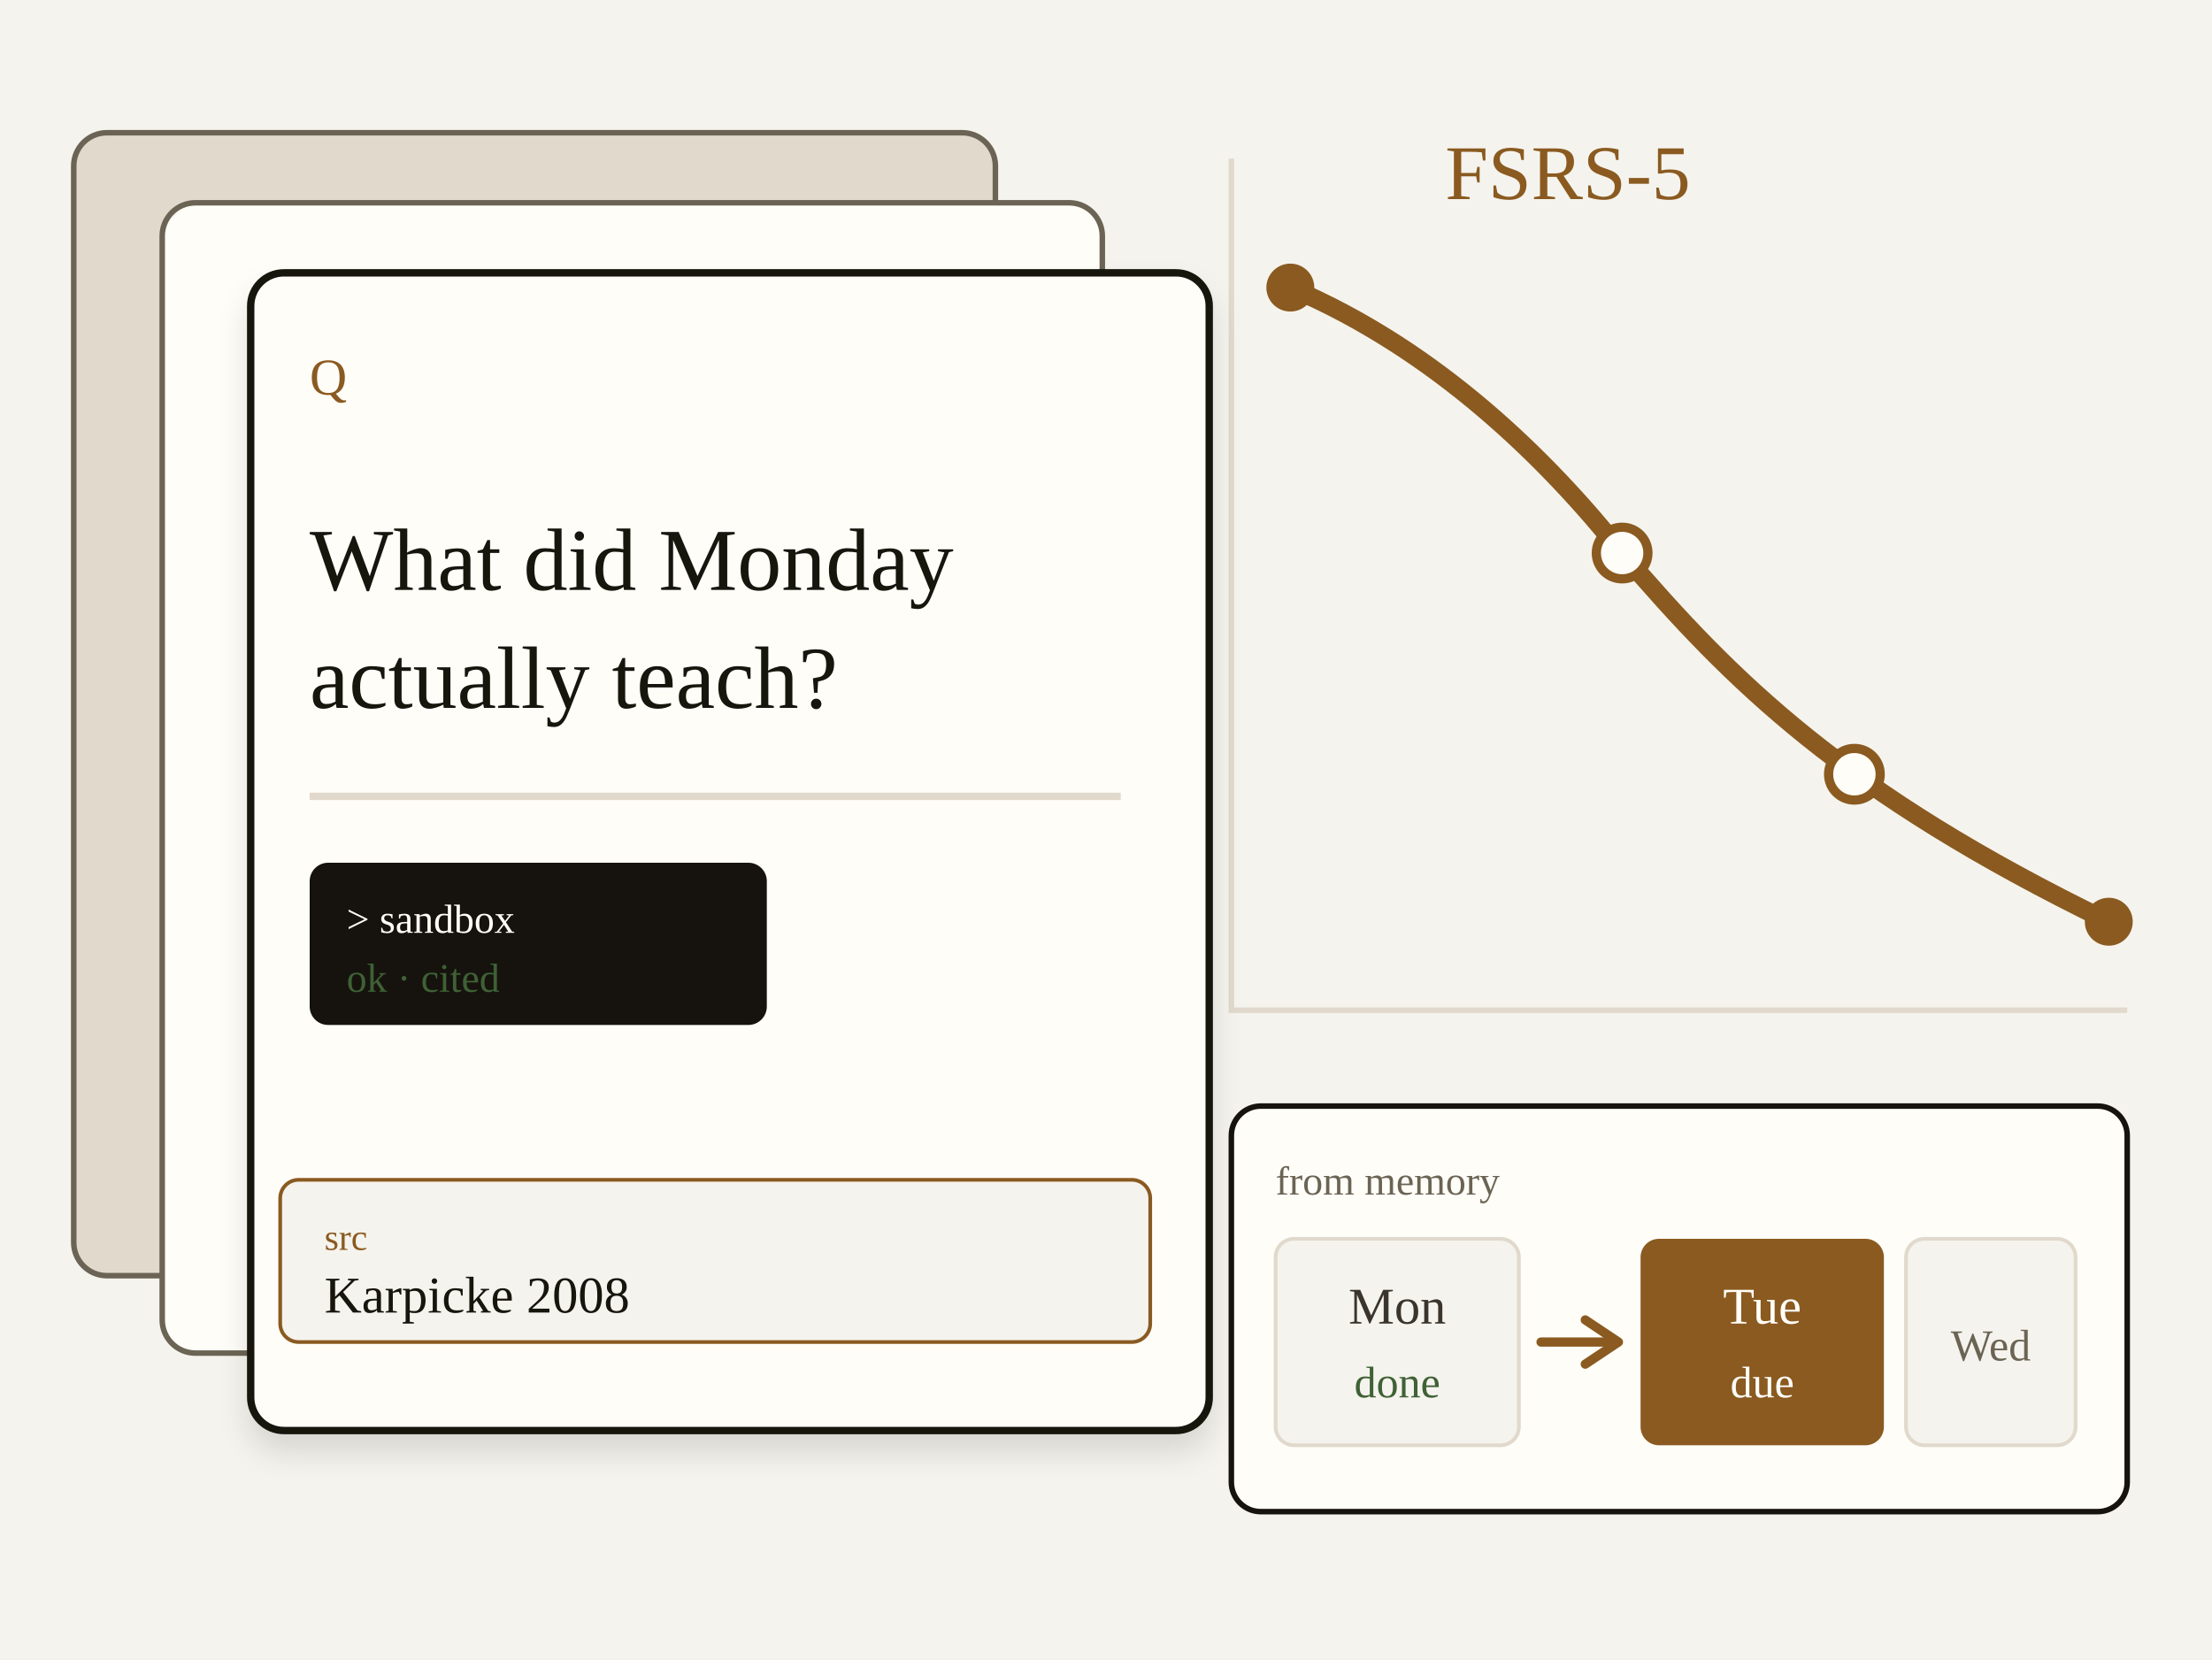
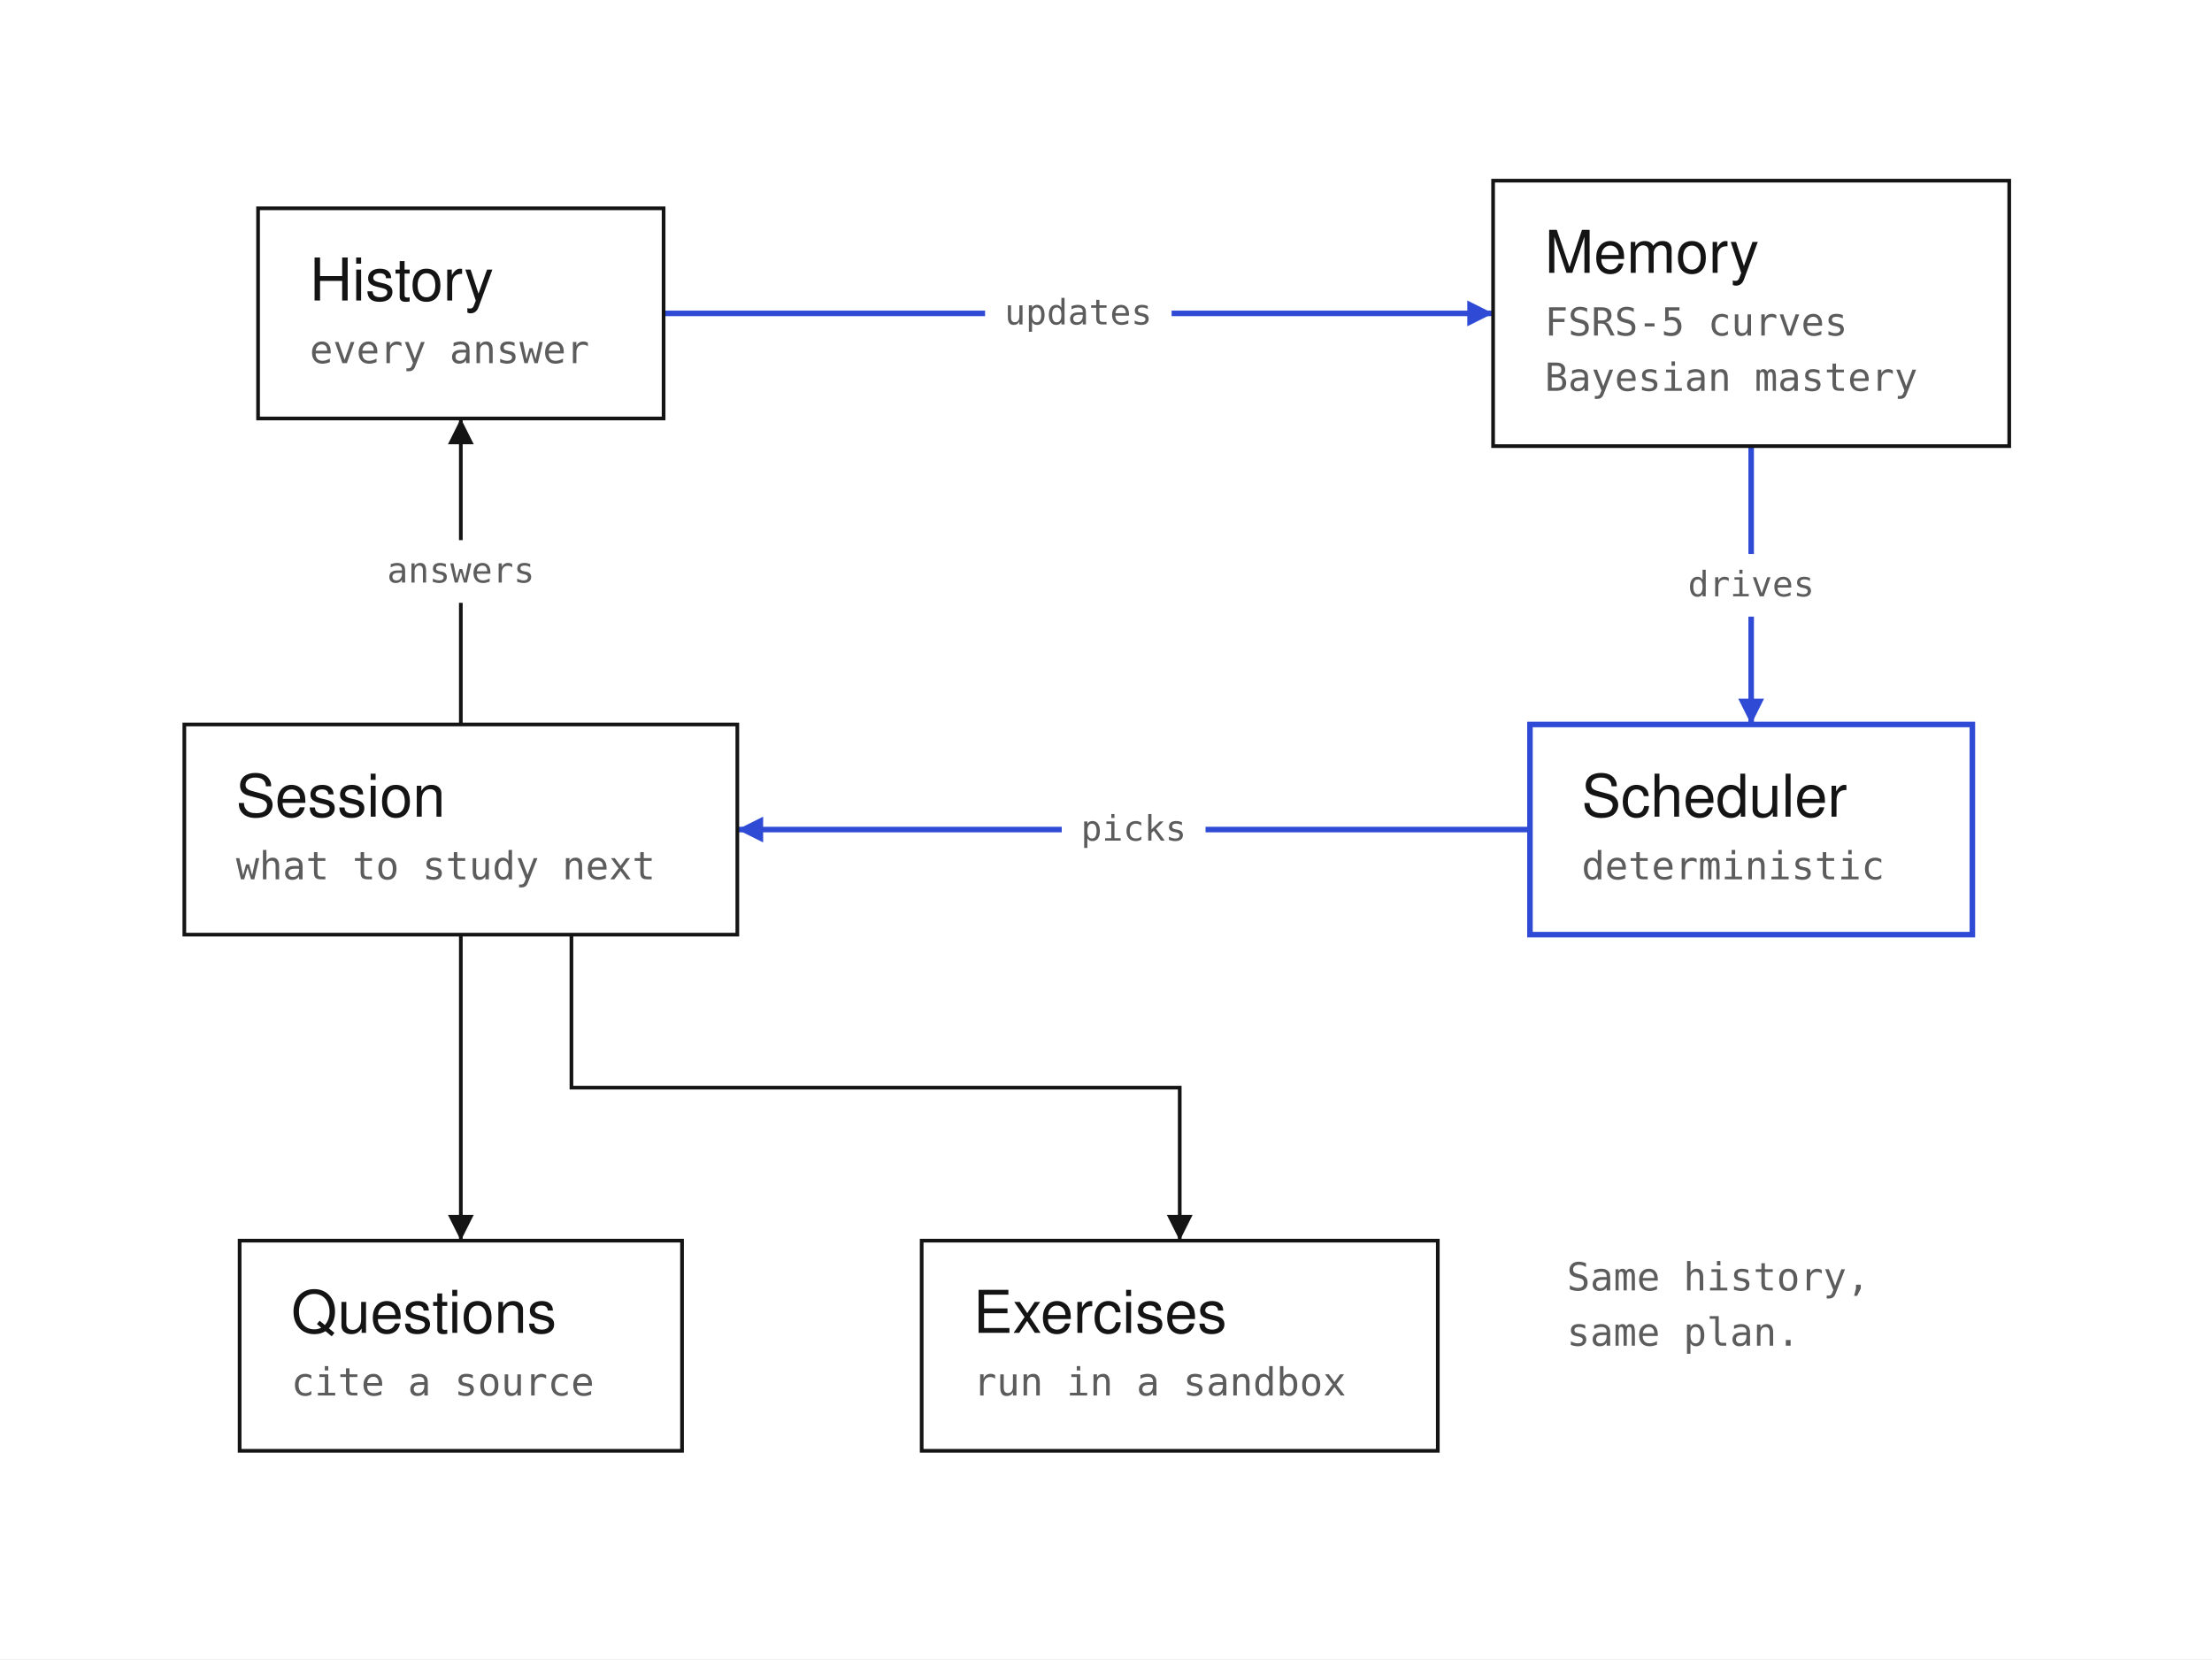
- <svg xmlns="http://www.w3.org/2000/svg" viewBox="0 0 1200 900" role="img" aria-labelledby="ta-title ta-desc">
-   <defs>
-     <filter id="ta-shadow" x="-8%" y="-6%" width="120%" height="120%">
-       <feDropShadow dx="0" dy="10" stdDeviation="8" flood-color="#16130e" flood-opacity="0.12" />
-     </filter>
-   </defs>
-   <rect width="1200" height="900" fill="#f5f3ed" />
-   <g id="ta-curve" fill="none">
-     <path d="M 668 86 V 548 H 1154" stroke="#e0d9cc" stroke-width="3" />
-     <path d="M 700 156              C 780 190, 840 250, 880 300              C 940 370, 1000 430, 1144 500" stroke="#8a5a20" stroke-width="10" stroke-linecap="round" />
-   </g>
-   <circle cx="700" cy="156" r="13" fill="#8a5a20" />
-   <circle cx="880" cy="300" r="14" fill="#fffdf8" stroke="#8a5a20" stroke-width="5" />
-   <circle cx="1006" cy="420" r="14" fill="#fffdf8" stroke="#8a5a20" stroke-width="5" />
-   <circle cx="1144" cy="500" r="13" fill="#8a5a20" />
-   <text x="784" y="108" fill="#8a5a20" font-family="Georgia, 'Times New Roman', serif" font-size="42">FSRS-5</text>
-   <g id="ta-cards">
-     <rect x="40" y="72" width="500" height="620" rx="18" fill="#e0d9cc" stroke="#6b6455" stroke-width="3" />
-     <rect x="88" y="110" width="510" height="624" rx="18" fill="#fffdf8" stroke="#6b6455" stroke-width="3" />
-     <g filter="url(#ta-shadow)">
-       <rect x="136" y="148" width="520" height="628" rx="18" fill="#fffdf8" stroke="#16130e" stroke-width="4" />
-       <text x="168" y="214" fill="#8a5a20" font-family="Georgia, 'Times New Roman', serif" font-size="28">Q</text>
-       <text x="168" y="320" fill="#16130e" font-family="Georgia, 'Times New Roman', serif" font-size="48">What did Monday</text>
-       <text x="168" y="384" fill="#16130e" font-family="Georgia, 'Times New Roman', serif" font-size="48">actually teach?</text>
-       <rect x="168" y="430" width="440" height="4" fill="#e0d9cc" />
-       <rect x="152" y="640" width="472" height="88" rx="10" fill="#f5f3ed" stroke="#8a5a20" stroke-width="2" />
-       <text x="176" y="678" fill="#8a5a20" font-family="Georgia, 'Times New Roman', serif" font-size="20">src</text>
-       <text x="176" y="712" fill="#16130e" font-family="Georgia, 'Times New Roman', serif" font-size="28">Karpicke 2008</text>
-     </g>
-   </g>
-   <g id="ta-sandbox">
-     <rect x="168" y="468" width="248" height="88" rx="10" fill="#16130e" />
-     <text x="188" y="506" fill="#fffdf8" font-family="Georgia, 'Times New Roman', serif" font-size="22">&gt; sandbox</text>
-     <text x="188" y="538" fill="#3f6135" font-family="Georgia, 'Times New Roman', serif" font-size="22">ok · cited</text>
-   </g>
-   <g id="ta-calendar">
-     <rect x="668" y="600" width="486" height="220" rx="16" fill="#fffdf8" stroke="#16130e" stroke-width="3" />
-     <text x="692" y="648" fill="#6b6455" font-family="Georgia, 'Times New Roman', serif" font-size="22">from memory</text>
-     <rect x="692" y="672" width="132" height="112" rx="10" fill="#f5f3ed" stroke="#e0d9cc" stroke-width="2" />
-     <text x="758" y="718" text-anchor="middle" fill="#3a352c" font-family="Georgia, 'Times New Roman', serif" font-size="28">Mon</text>
-     <text x="758" y="758" text-anchor="middle" fill="#3f6135" font-family="Georgia, 'Times New Roman', serif" font-size="24">done</text>
-     <path d="M 836 728 H 872" stroke="#8a5a20" stroke-width="5" stroke-linecap="round" />
-     <path d="M 860 716 L 878 728 L 860 740" fill="none" stroke="#8a5a20" stroke-width="5" stroke-linecap="round" stroke-linejoin="round" />
-     <rect x="890" y="672" width="132" height="112" rx="10" fill="#8a5a20" />
-     <text x="956" y="718" text-anchor="middle" fill="#fffdf8" font-family="Georgia, 'Times New Roman', serif" font-size="28">Tue</text>
-     <text x="956" y="758" text-anchor="middle" fill="#fffdf8" font-family="Georgia, 'Times New Roman', serif" font-size="24">due</text>
-     <rect x="1034" y="672" width="92" height="112" rx="10" fill="#f5f3ed" stroke="#e0d9cc" stroke-width="2" />
-     <text x="1080" y="738" text-anchor="middle" fill="#6b6455" font-family="Georgia, 'Times New Roman', serif" font-size="24">Wed</text>
-   </g>
+ <svg xmlns="http://www.w3.org/2000/svg" viewBox="0 0 1200 900" role="img" aria-labelledby="teach-anything-title teach-anything-desc">
+   <rect width="1200" height="900" fill="#ffffff" />
+   <path d="M 360 170 L 810 170" fill="none" stroke="#2f4bd6" stroke-width="3" />
+   <path d="M 810 170 L 796 177 L 796 163 Z" fill="#2f4bd6" />
+   <rect x="534.4" y="153" width="101.2" height="34" fill="#ffffff" />
+   <text x="585" y="176" text-anchor="middle" fill="#5c5c5c" font-family="ui-monospace, Menlo, Consolas, monospace" font-size="19">updates</text>
+   <path d="M 950 242 L 950 393" fill="none" stroke="#2f4bd6" stroke-width="3" />
+   <path d="M 950 393 L 943 379 L 957 379 Z" fill="#2f4bd6" />
+   <rect x="905.2" y="300.5" width="89.6" height="34" fill="#ffffff" />
+   <text x="950" y="323.5" text-anchor="middle" fill="#5c5c5c" font-family="ui-monospace, Menlo, Consolas, monospace" font-size="19">drives</text>
+   <path d="M 830 450 L 400 450" fill="none" stroke="#2f4bd6" stroke-width="3" />
+   <path d="M 400 450 L 414 443 L 414 457 Z" fill="#2f4bd6" />
+   <rect x="576" y="433" width="78" height="34" fill="#ffffff" />
+   <text x="615" y="456" text-anchor="middle" fill="#5c5c5c" font-family="ui-monospace, Menlo, Consolas, monospace" font-size="19">picks</text>
+   <path d="M 250 393 L 250 227" fill="none" stroke="#141414" stroke-width="2" />
+   <path d="M 250 227 L 257 241 L 243 241 Z" fill="#141414" />
+   <rect x="199.4" y="293" width="101.2" height="34" fill="#ffffff" />
+   <text x="250" y="316" text-anchor="middle" fill="#5c5c5c" font-family="ui-monospace, Menlo, Consolas, monospace" font-size="19">answers</text>
+   <path d="M 250 507 L 250 673" fill="none" stroke="#141414" stroke-width="2" />
+   <path d="M 250 673 L 243 659 L 257 659 Z" fill="#141414" />
+   <path d="M 310 507 L 310 590 L 640 590 L 640 673" fill="none" stroke="#141414" stroke-width="2" />
+   <path d="M 640 673 L 633 659 L 647 659 Z" fill="#141414" />
+   <rect x="140" y="113" width="220" height="114" fill="#ffffff" stroke="#141414" stroke-width="2" />
+   <text x="168" y="163" fill="#141414" font-family="'Helvetica Neue', Helvetica, Arial, sans-serif" font-size="32" font-weight="500">History</text>
+   <text x="168" y="197" fill="#5c5c5c" font-family="ui-monospace, Menlo, Consolas, monospace" font-size="21">every answer</text>
+   <rect x="810" y="98" width="280" height="144" fill="#ffffff" stroke="#141414" stroke-width="2" />
+   <text x="838" y="148" fill="#141414" font-family="'Helvetica Neue', Helvetica, Arial, sans-serif" font-size="32" font-weight="500">Memory</text>
+   <text x="838" y="182" fill="#5c5c5c" font-family="ui-monospace, Menlo, Consolas, monospace" font-size="21">FSRS-5 curves</text>
+   <text x="838" y="212" fill="#5c5c5c" font-family="ui-monospace, Menlo, Consolas, monospace" font-size="21">Bayesian mastery</text>
+   <rect x="830" y="393" width="240" height="114" fill="#ffffff" stroke="#2f4bd6" stroke-width="3" />
+   <text x="858" y="443" fill="#141414" font-family="'Helvetica Neue', Helvetica, Arial, sans-serif" font-size="32" font-weight="500">Scheduler</text>
+   <text x="858" y="477" fill="#5c5c5c" font-family="ui-monospace, Menlo, Consolas, monospace" font-size="21">deterministic</text>
+   <rect x="100" y="393" width="300" height="114" fill="#ffffff" stroke="#141414" stroke-width="2" />
+   <text x="128" y="443" fill="#141414" font-family="'Helvetica Neue', Helvetica, Arial, sans-serif" font-size="32" font-weight="500">Session</text>
+   <text x="128" y="477" fill="#5c5c5c" font-family="ui-monospace, Menlo, Consolas, monospace" font-size="21">what to study next</text>
+   <rect x="130" y="673" width="240" height="114" fill="#ffffff" stroke="#141414" stroke-width="2" />
+   <text x="158" y="723" fill="#141414" font-family="'Helvetica Neue', Helvetica, Arial, sans-serif" font-size="32" font-weight="500">Questions</text>
+   <text x="158" y="757" fill="#5c5c5c" font-family="ui-monospace, Menlo, Consolas, monospace" font-size="21">cite a source</text>
+   <rect x="500" y="673" width="280" height="114" fill="#ffffff" stroke="#141414" stroke-width="2" />
+   <text x="528" y="723" fill="#141414" font-family="'Helvetica Neue', Helvetica, Arial, sans-serif" font-size="32" font-weight="500">Exercises</text>
+   <text x="528" y="757" fill="#5c5c5c" font-family="ui-monospace, Menlo, Consolas, monospace" font-size="21">run in a sandbox</text>
+   <text x="850" y="700" fill="#5c5c5c" font-family="ui-monospace, Menlo, Consolas, monospace" font-size="21">Same history,</text>
+   <text x="850" y="730" fill="#5c5c5c" font-family="ui-monospace, Menlo, Consolas, monospace" font-size="21">same plan.</text>
</svg>
